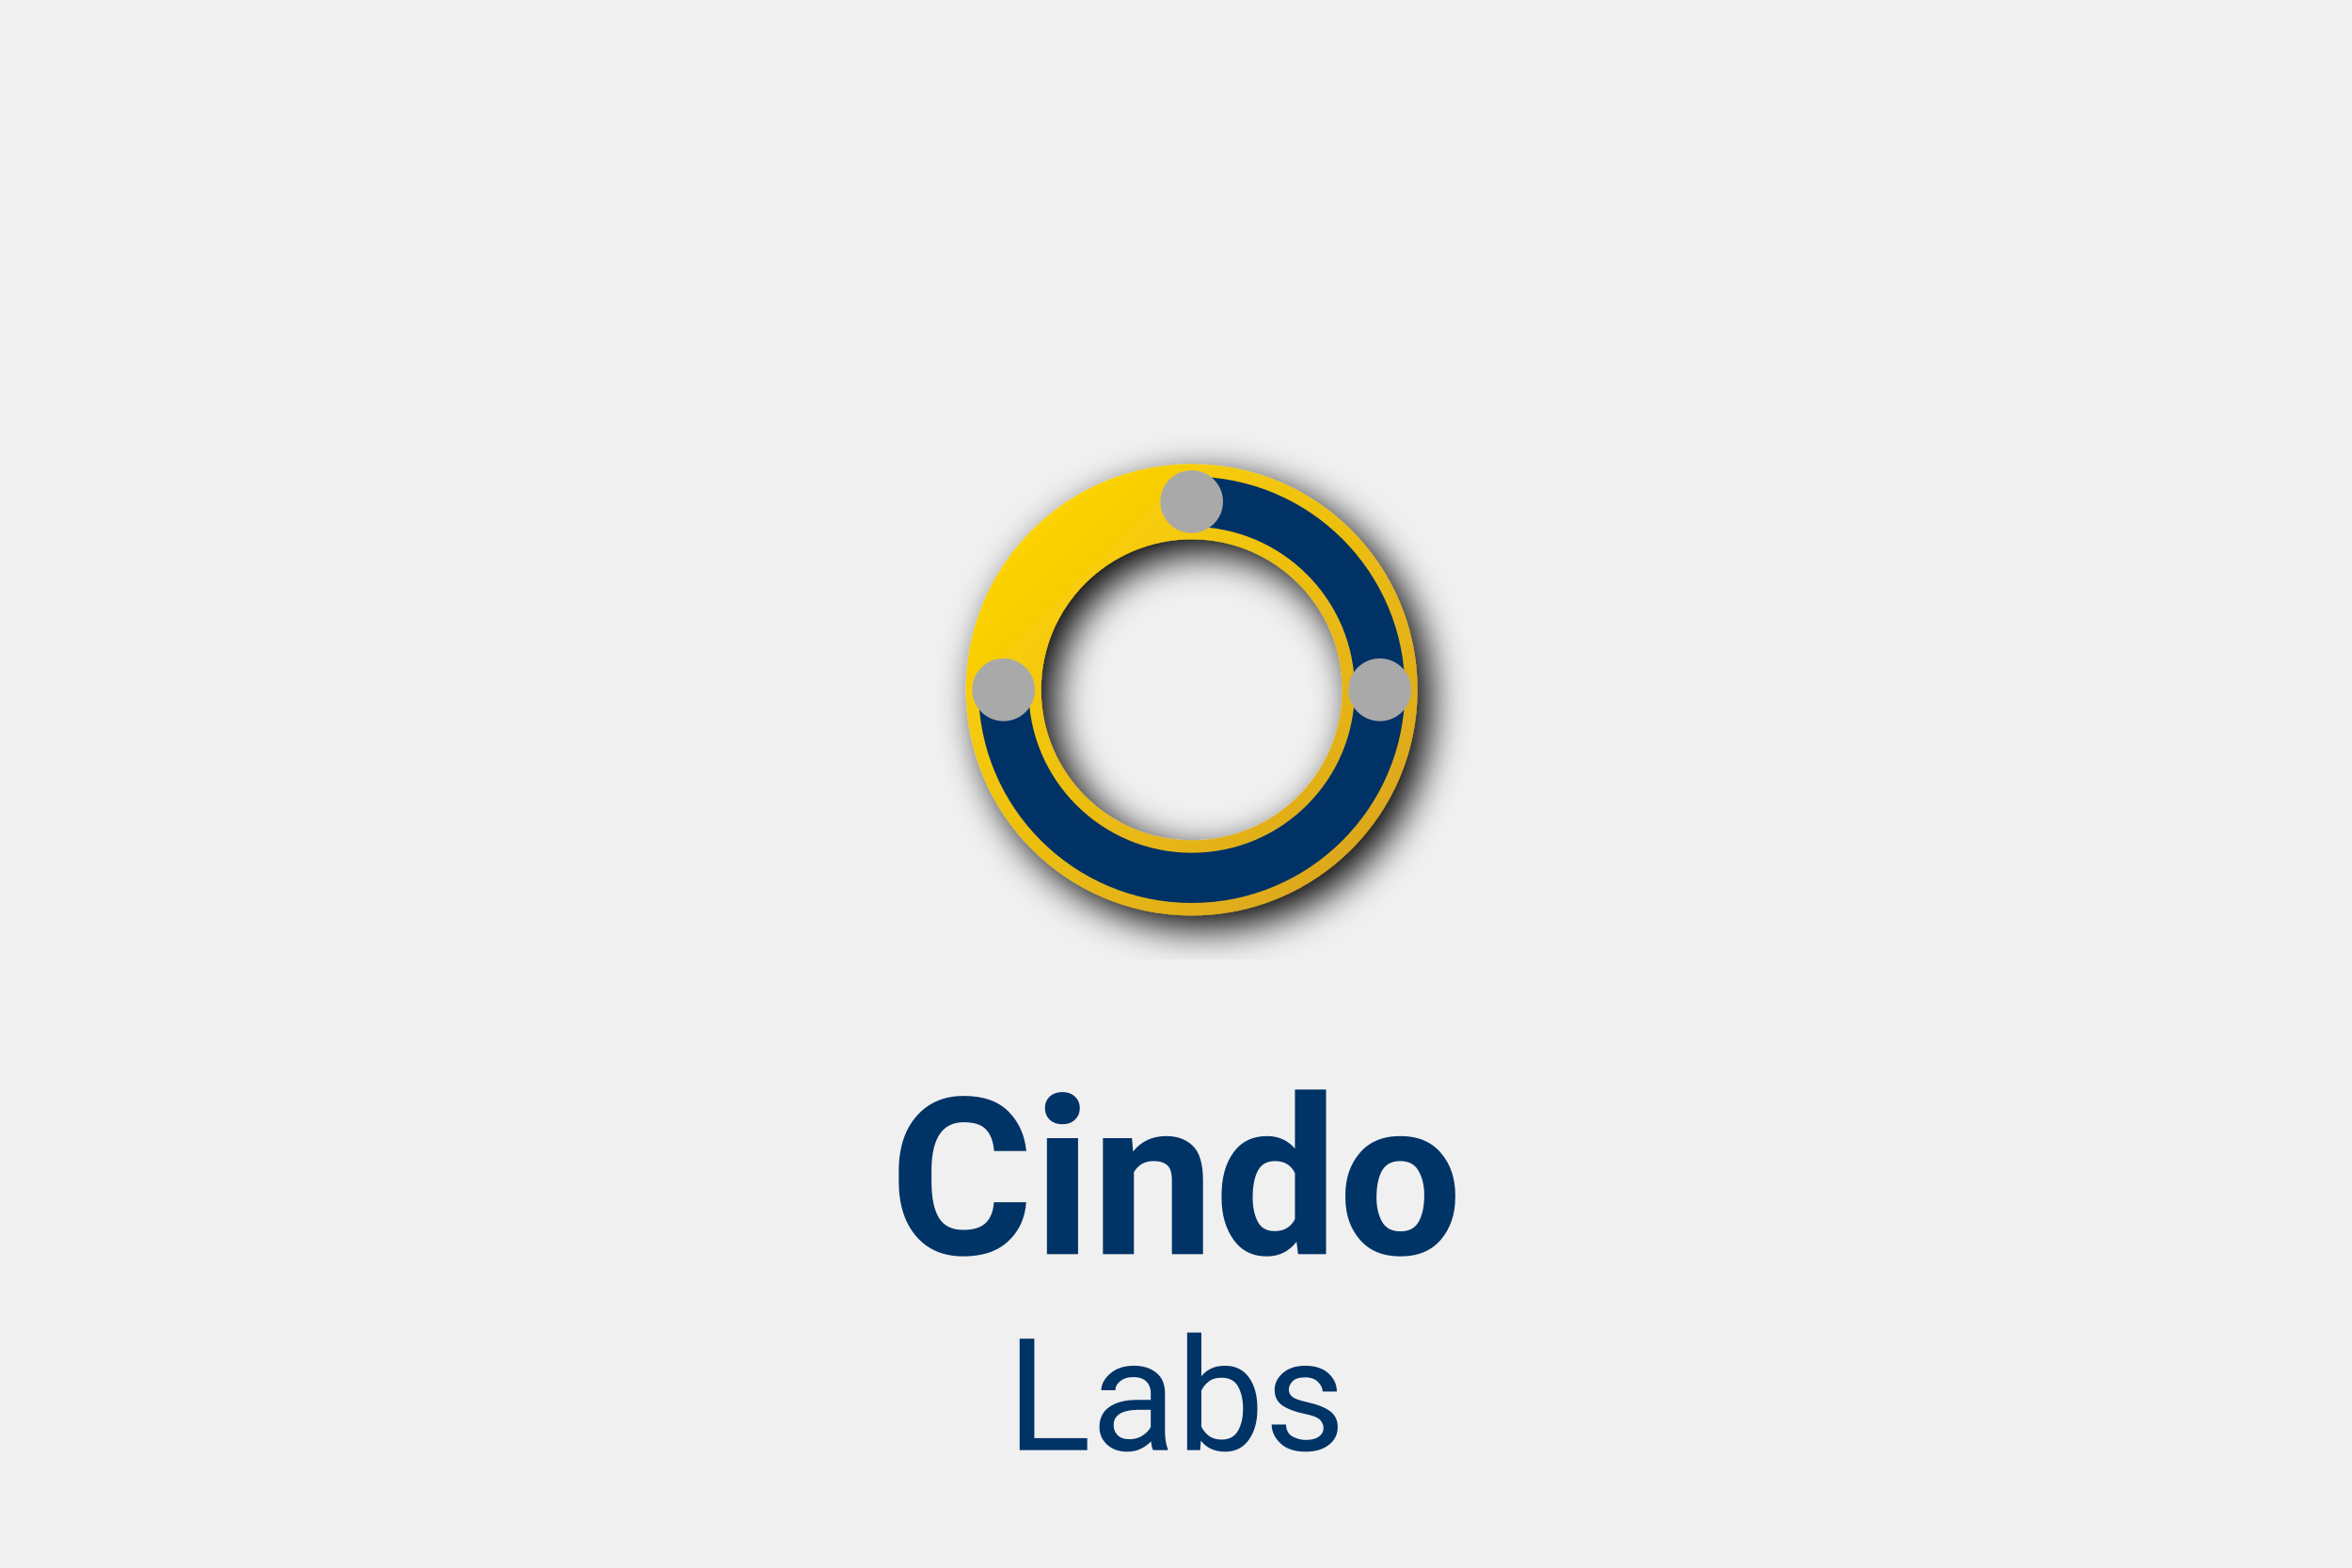
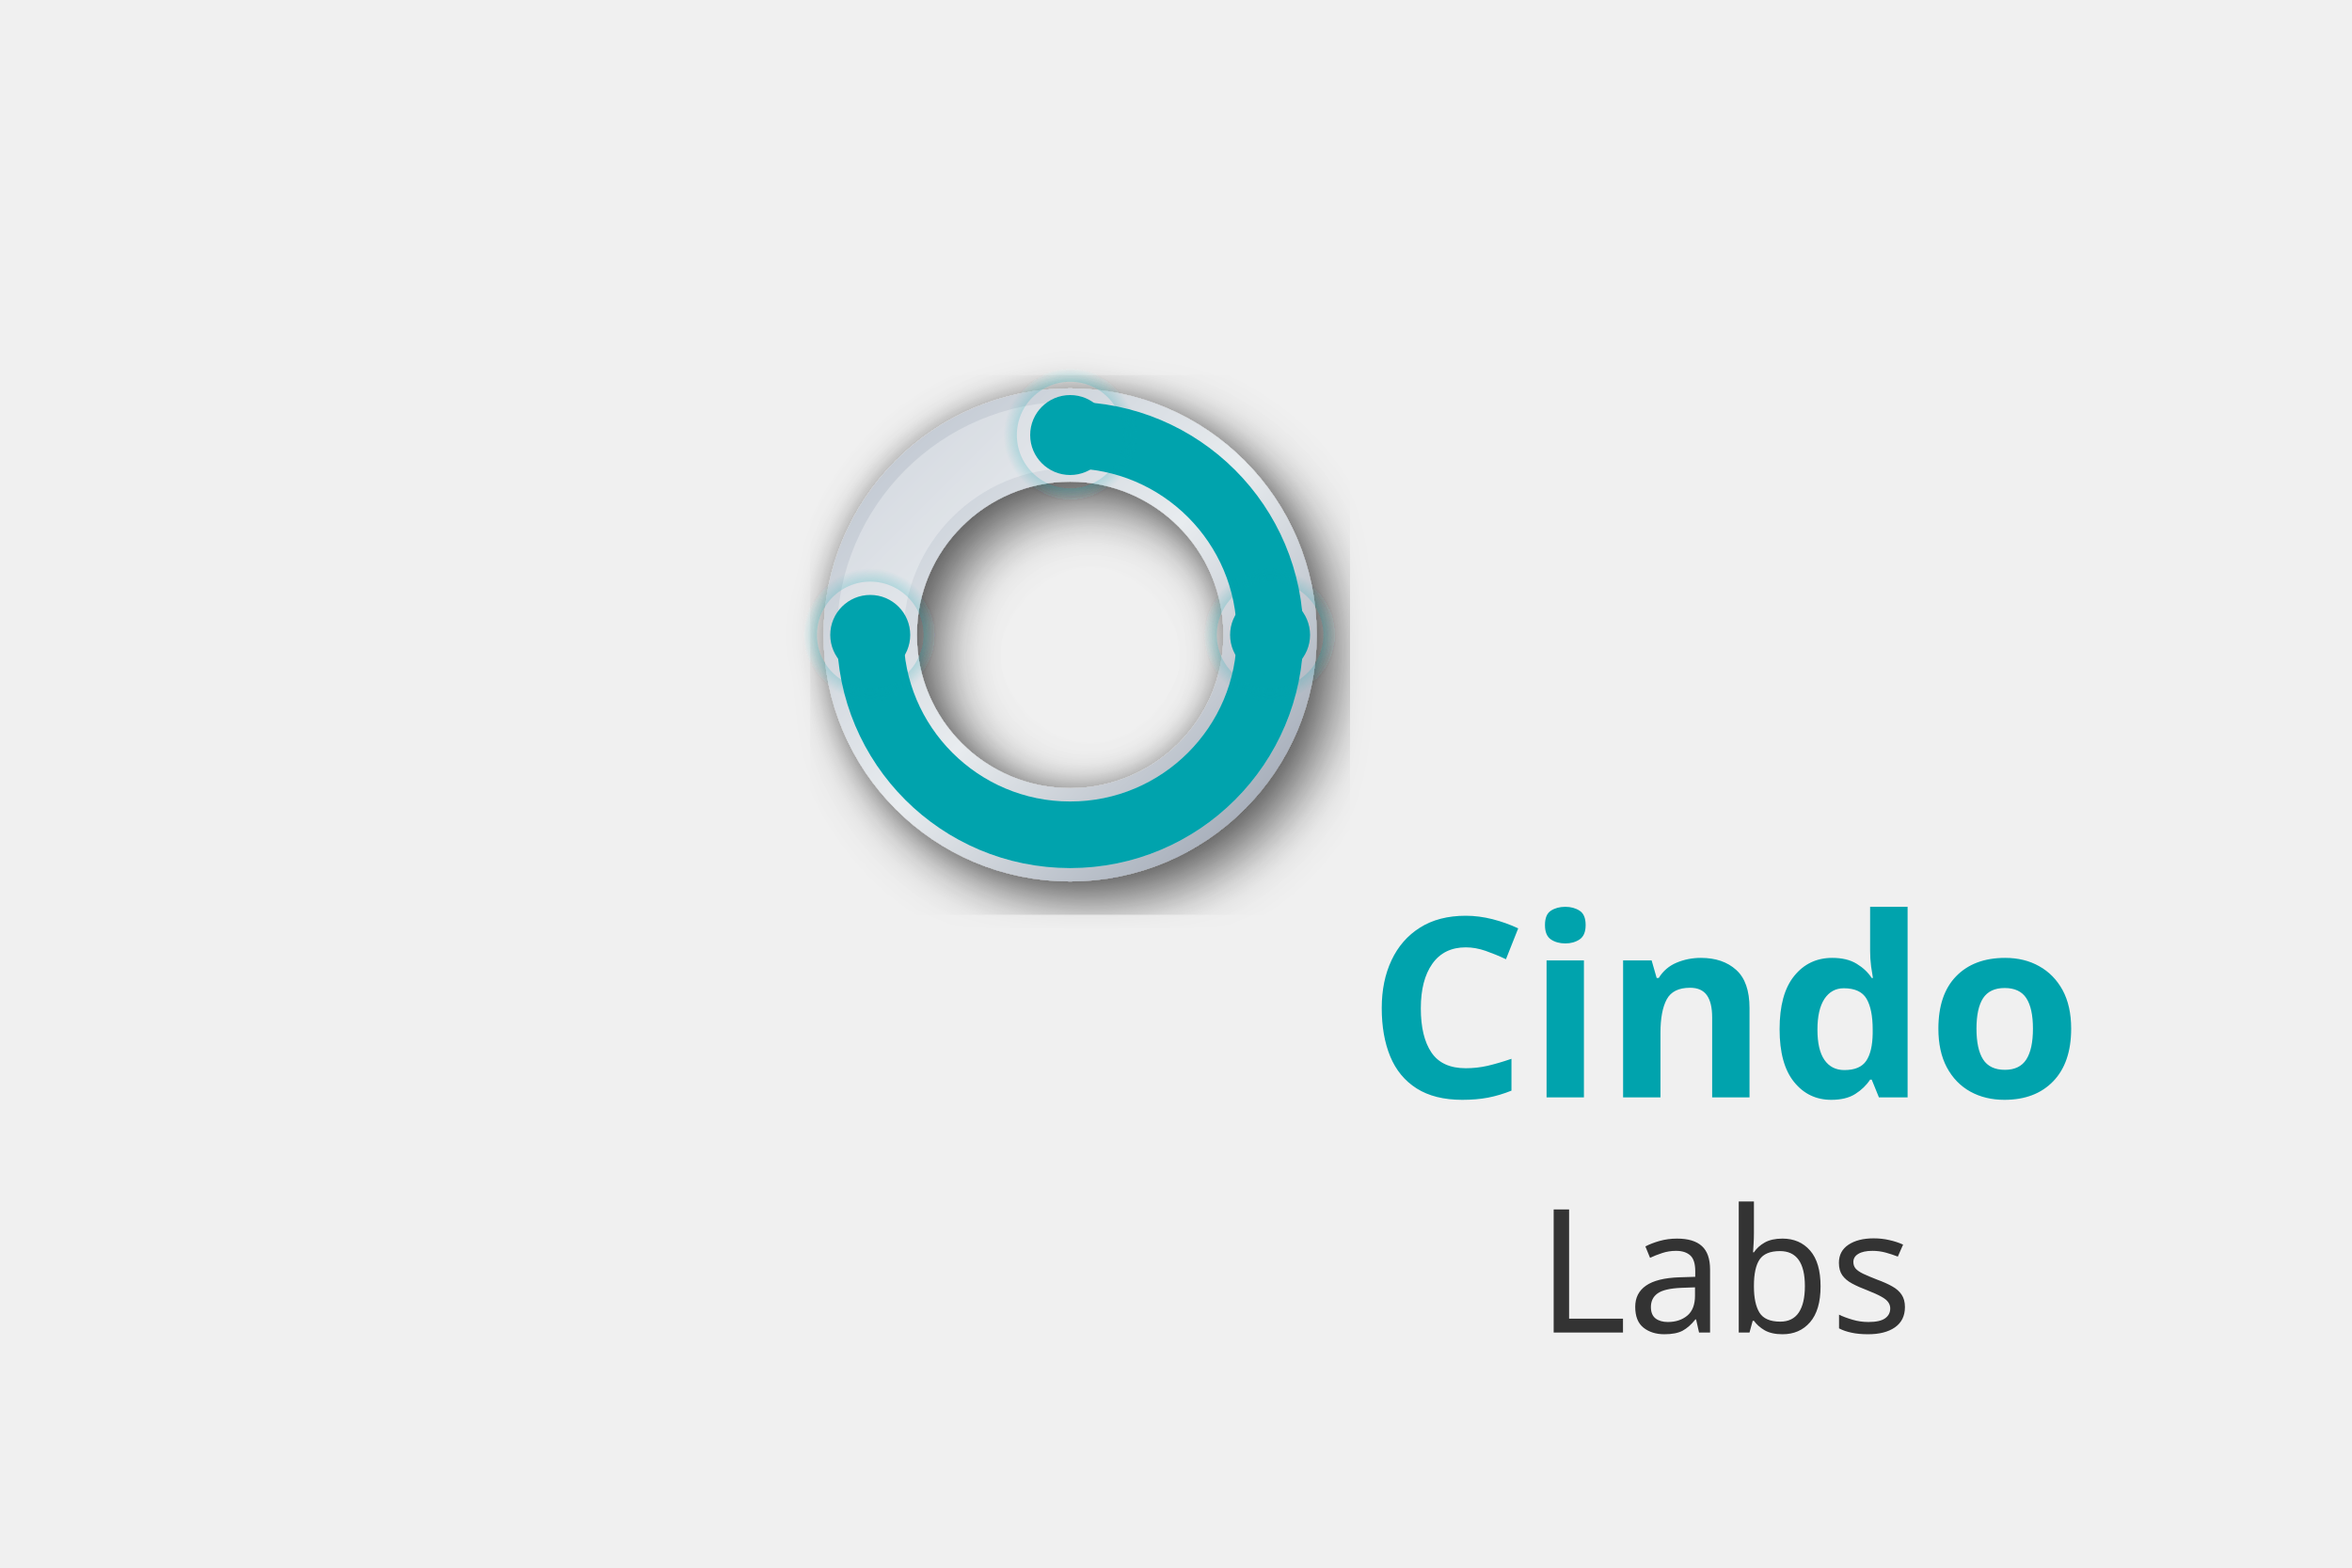
<svg xmlns="http://www.w3.org/2000/svg" width="300" height="200" viewBox="0 0 300 200">
  <rect x="0" y="0" width="300" height="200" fill="none" />
  <defs>
-     <linearGradient id="goldGradient" x1="0%" y1="0%" x2="100%" y2="100%">
-       <stop offset="0%" style="stop-color:#FFD700;stop-opacity:1" />
-       <stop offset="100%" style="stop-color:#DAA520;stop-opacity:1" />
+     <linearGradient id="metallicGradient" x1="0%" y1="0%" x2="100%" y2="100%">
+       <stop offset="0%" style="stop-color:#C0C7D1;stop-opacity:1" />
+       <stop offset="50%" style="stop-color:#E8ECEF;stop-opacity:1" />
+       <stop offset="100%" style="stop-color:#A0A8B5;stop-opacity:1" />
    </linearGradient>
+     <radialGradient id="glowGradient" cx="50%" cy="50%" r="50%">
+       <stop offset="0%" style="stop-color:#00A3AD;stop-opacity:1" />
+       <stop offset="100%" style="stop-color:#00A3AD;stop-opacity:0" />
+     </radialGradient>
    <filter id="shadow" x="-20%" y="-20%" width="140%" height="140%">
-       <feGaussianBlur in="SourceAlpha" stdDeviation="3" />
-       <feOffset dx="2" dy="2" result="offsetblur" />
+       <feGaussianBlur in="SourceAlpha" stdDeviation="4" />
+       <feOffset dx="3" dy="3" result="offsetblur" />
+       <feComponentTransfer>
+         <feFuncA type="linear" slope="0.5" />
+       </feComponentTransfer>
+       <feMerge>
+         <feMergeNode />
+         <feMergeNode in="SourceGraphic" />
+       </feMerge>
+     </filter>
+     <filter id="glow" x="-20%" y="-20%" width="140%" height="140%">
+       <feGaussianBlur in="SourceAlpha" stdDeviation="2" />
+       <feOffset dx="0" dy="0" result="offsetblur" />
+       <feComponentTransfer>
+         <feFuncA type="linear" slope="0.3" />
+       </feComponentTransfer>
      <feMerge>
        <feMergeNode />
        <feMergeNode in="SourceGraphic" />
      </feMerge>
    </filter>
  </defs>
-   <g transform="translate(80, 40) scale(0.8)" filter="url(#shadow)">
-     <path d="M60 60 A30 30 0 0 1 120 60 A30 30 0 0 1 60 60 M120 60 A30 30 0 0 1 60 60" fill="none" stroke="url(#goldGradient)" stroke-width="12" stroke-linecap="round" />
-     <path d="M90 30 A30 30 0 0 1 90 90 A30 30 0 0 1 60 60" fill="none" stroke="#003366" stroke-width="8" stroke-linecap="round" />
-     <circle cx="60" cy="60" r="5" fill="#A9A9A9" />
-     <circle cx="120" cy="60" r="5" fill="#A9A9A9" />
-     <circle cx="90" cy="30" r="5" fill="#A9A9A9" />
+   <g transform="translate(60, 30) scale(0.85)" filter="url(#glow)">
+     <path d="M60 60 A30 30 0 0 1 120 60 A30 30 0 0 1 60 60 M120 60 A30 30 0 0 1 60 60" fill="none" stroke="url(#metallicGradient)" stroke-width="14" stroke-linecap="round" filter="url(#shadow)" />
+     <path d="M60 60 A30 30 0 0 1 120 60 A30 30 0 0 1 60 60 M120 60 A30 30 0 0 1 60 60" fill="none" stroke="#FFFFFF" stroke-width="10" stroke-linecap="round" opacity="0.3" />
+     <path d="M90 30 A30 30 0 0 1 90 90 A30 30 0 0 1 60 60" fill="none" stroke="#00A3AD" stroke-width="10" stroke-linecap="round" />
+     <circle cx="60" cy="60" r="6" fill="#00A3AD" />
+     <circle cx="60" cy="60" r="10" fill="none" stroke="url(#glowGradient)" stroke-width="4" />
+     <circle cx="120" cy="60" r="6" fill="#00A3AD" />
+     <circle cx="120" cy="60" r="10" fill="none" stroke="url(#glowGradient)" stroke-width="4" />
+     <circle cx="90" cy="30" r="6" fill="#00A3AD" />
+     <circle cx="90" cy="30" r="10" fill="none" stroke="url(#glowGradient)" stroke-width="4" />
  </g>
-   <text x="150" y="160" text-anchor="middle" font-family="Roboto, sans-serif" font-size="28" font-weight="700" fill="#003366">Cindo</text>
-   <text x="150" y="185" text-anchor="middle" font-family="Roboto, sans-serif" font-size="20" font-weight="400" fill="#003366">Labs</text>
+   <text x="220" y="140" text-anchor="middle" font-family="Montserrat, sans-serif" font-size="32" font-weight="700" fill="#00A3AD">Cindo</text>
+   <text x="220" y="170" text-anchor="middle" font-family="Montserrat, sans-serif" font-size="22" font-weight="400" fill="#333333">Labs</text>
</svg>
